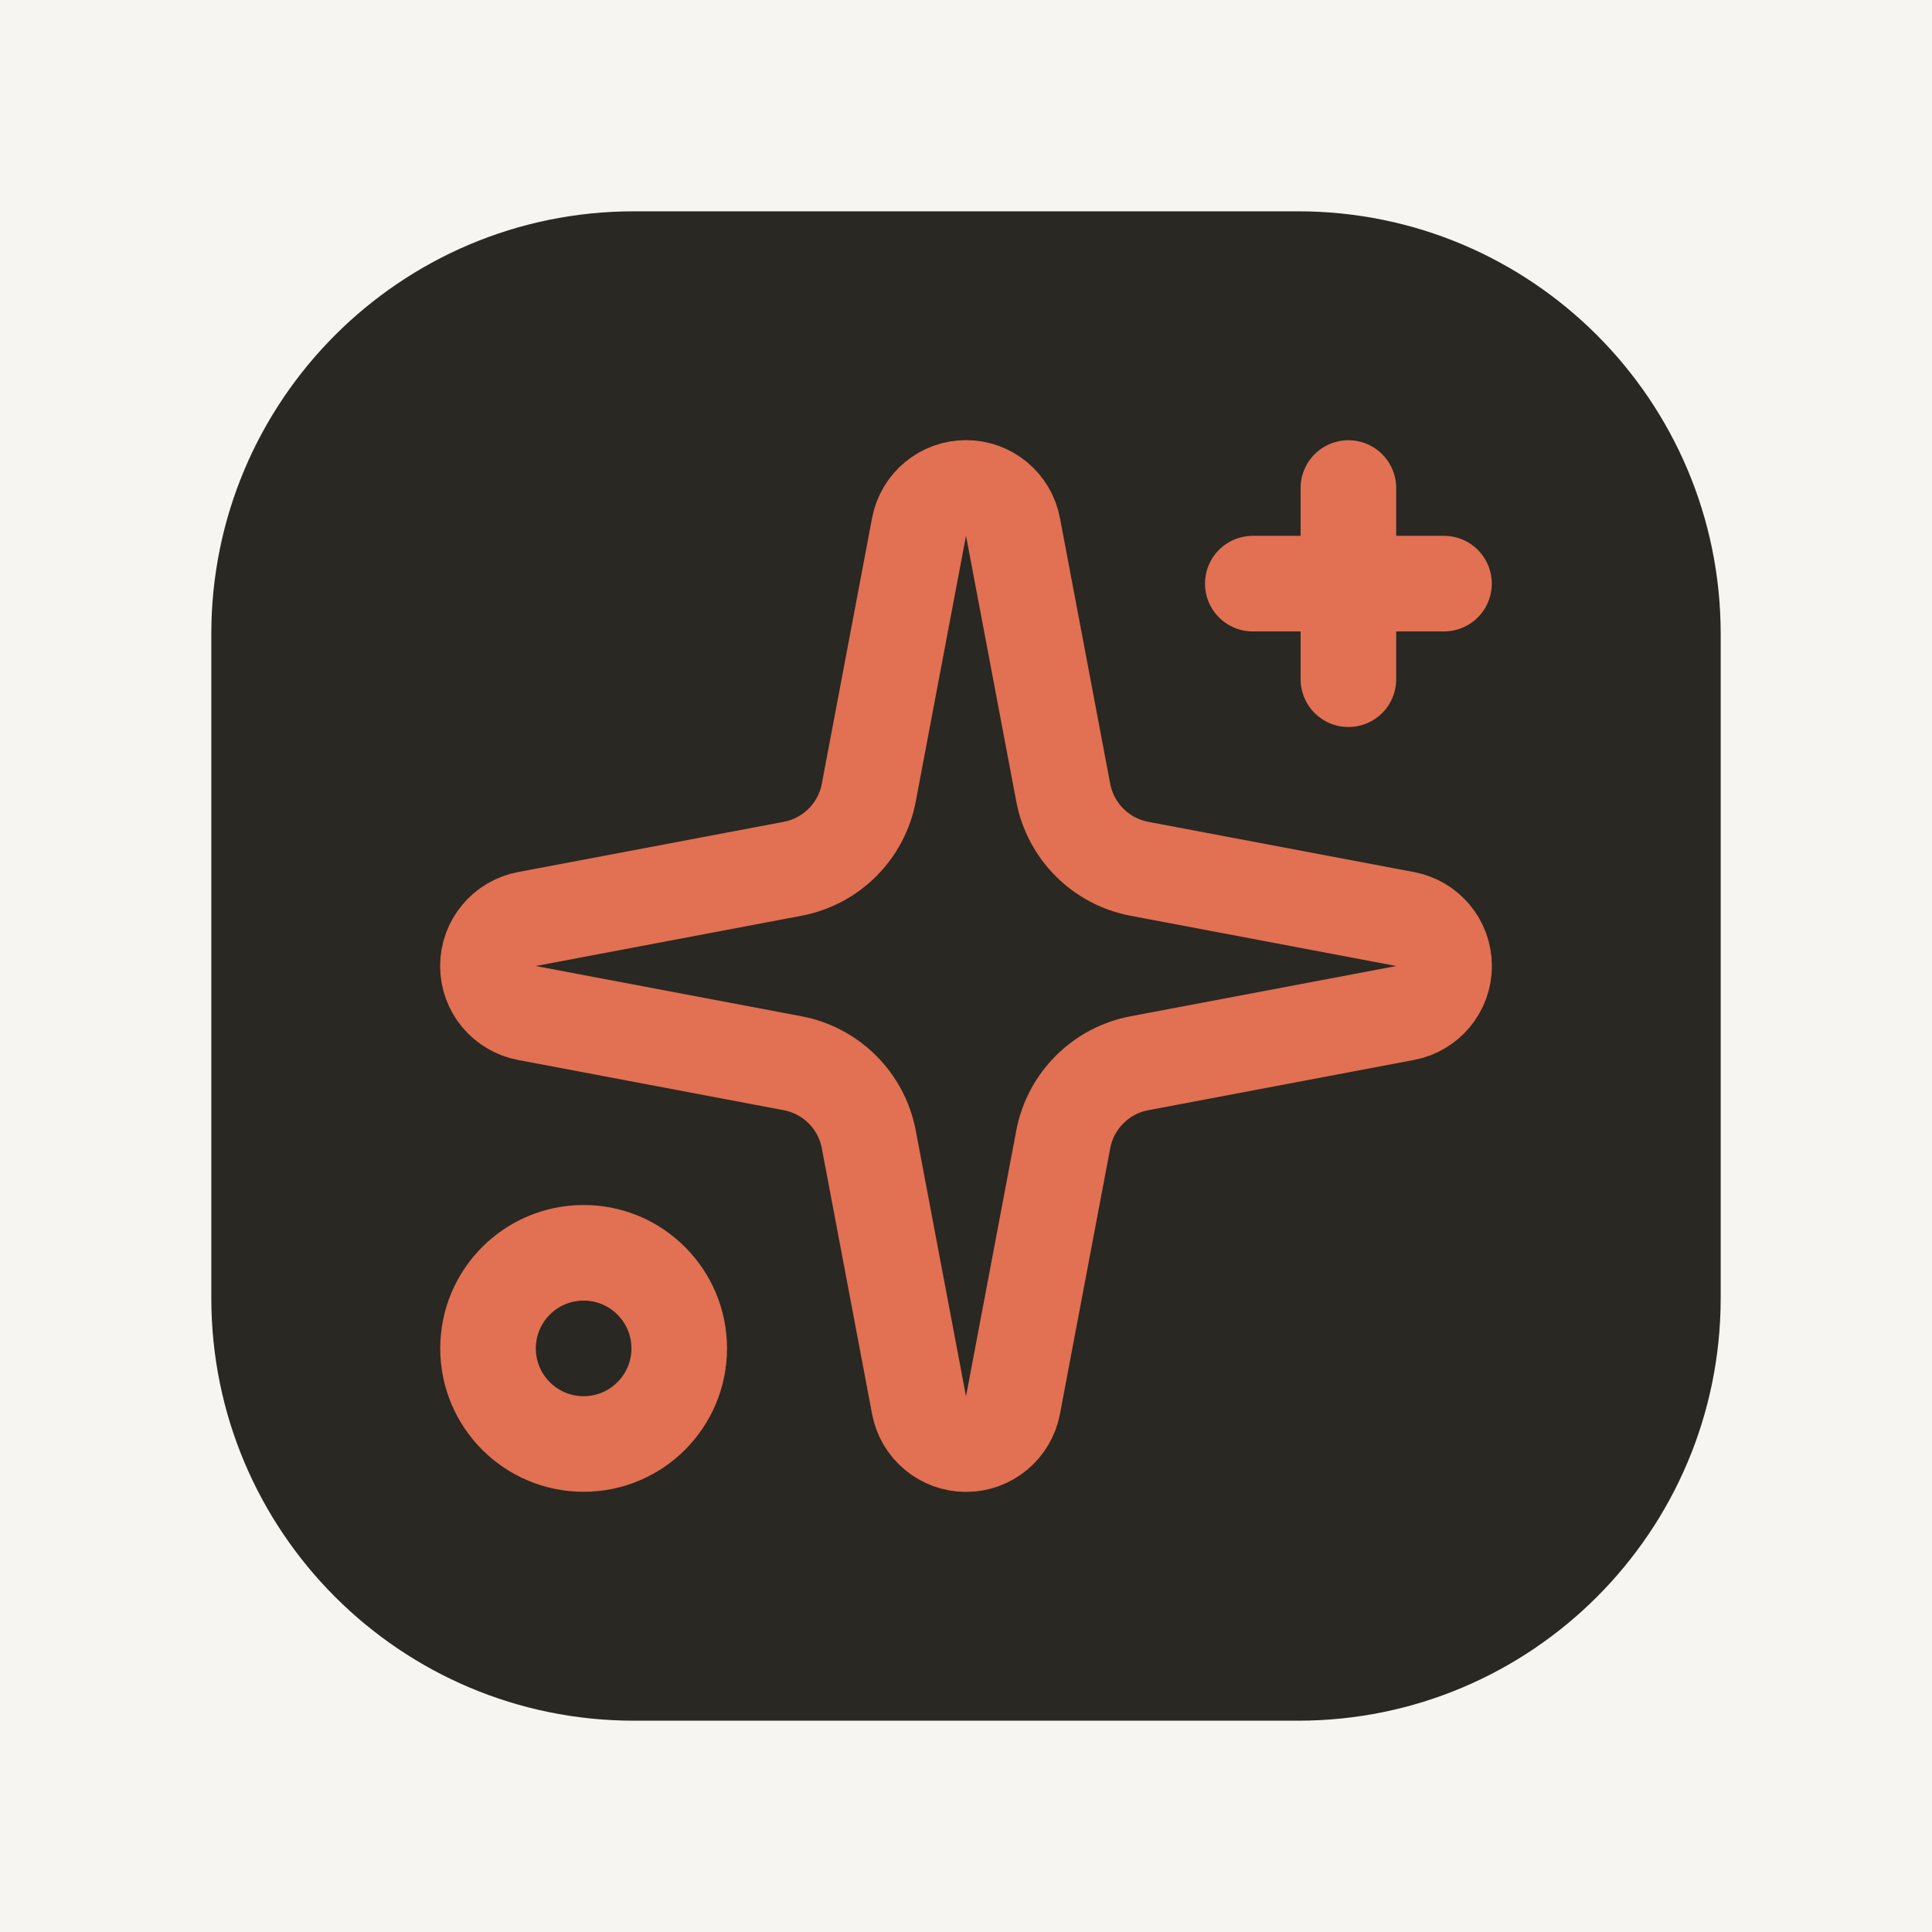
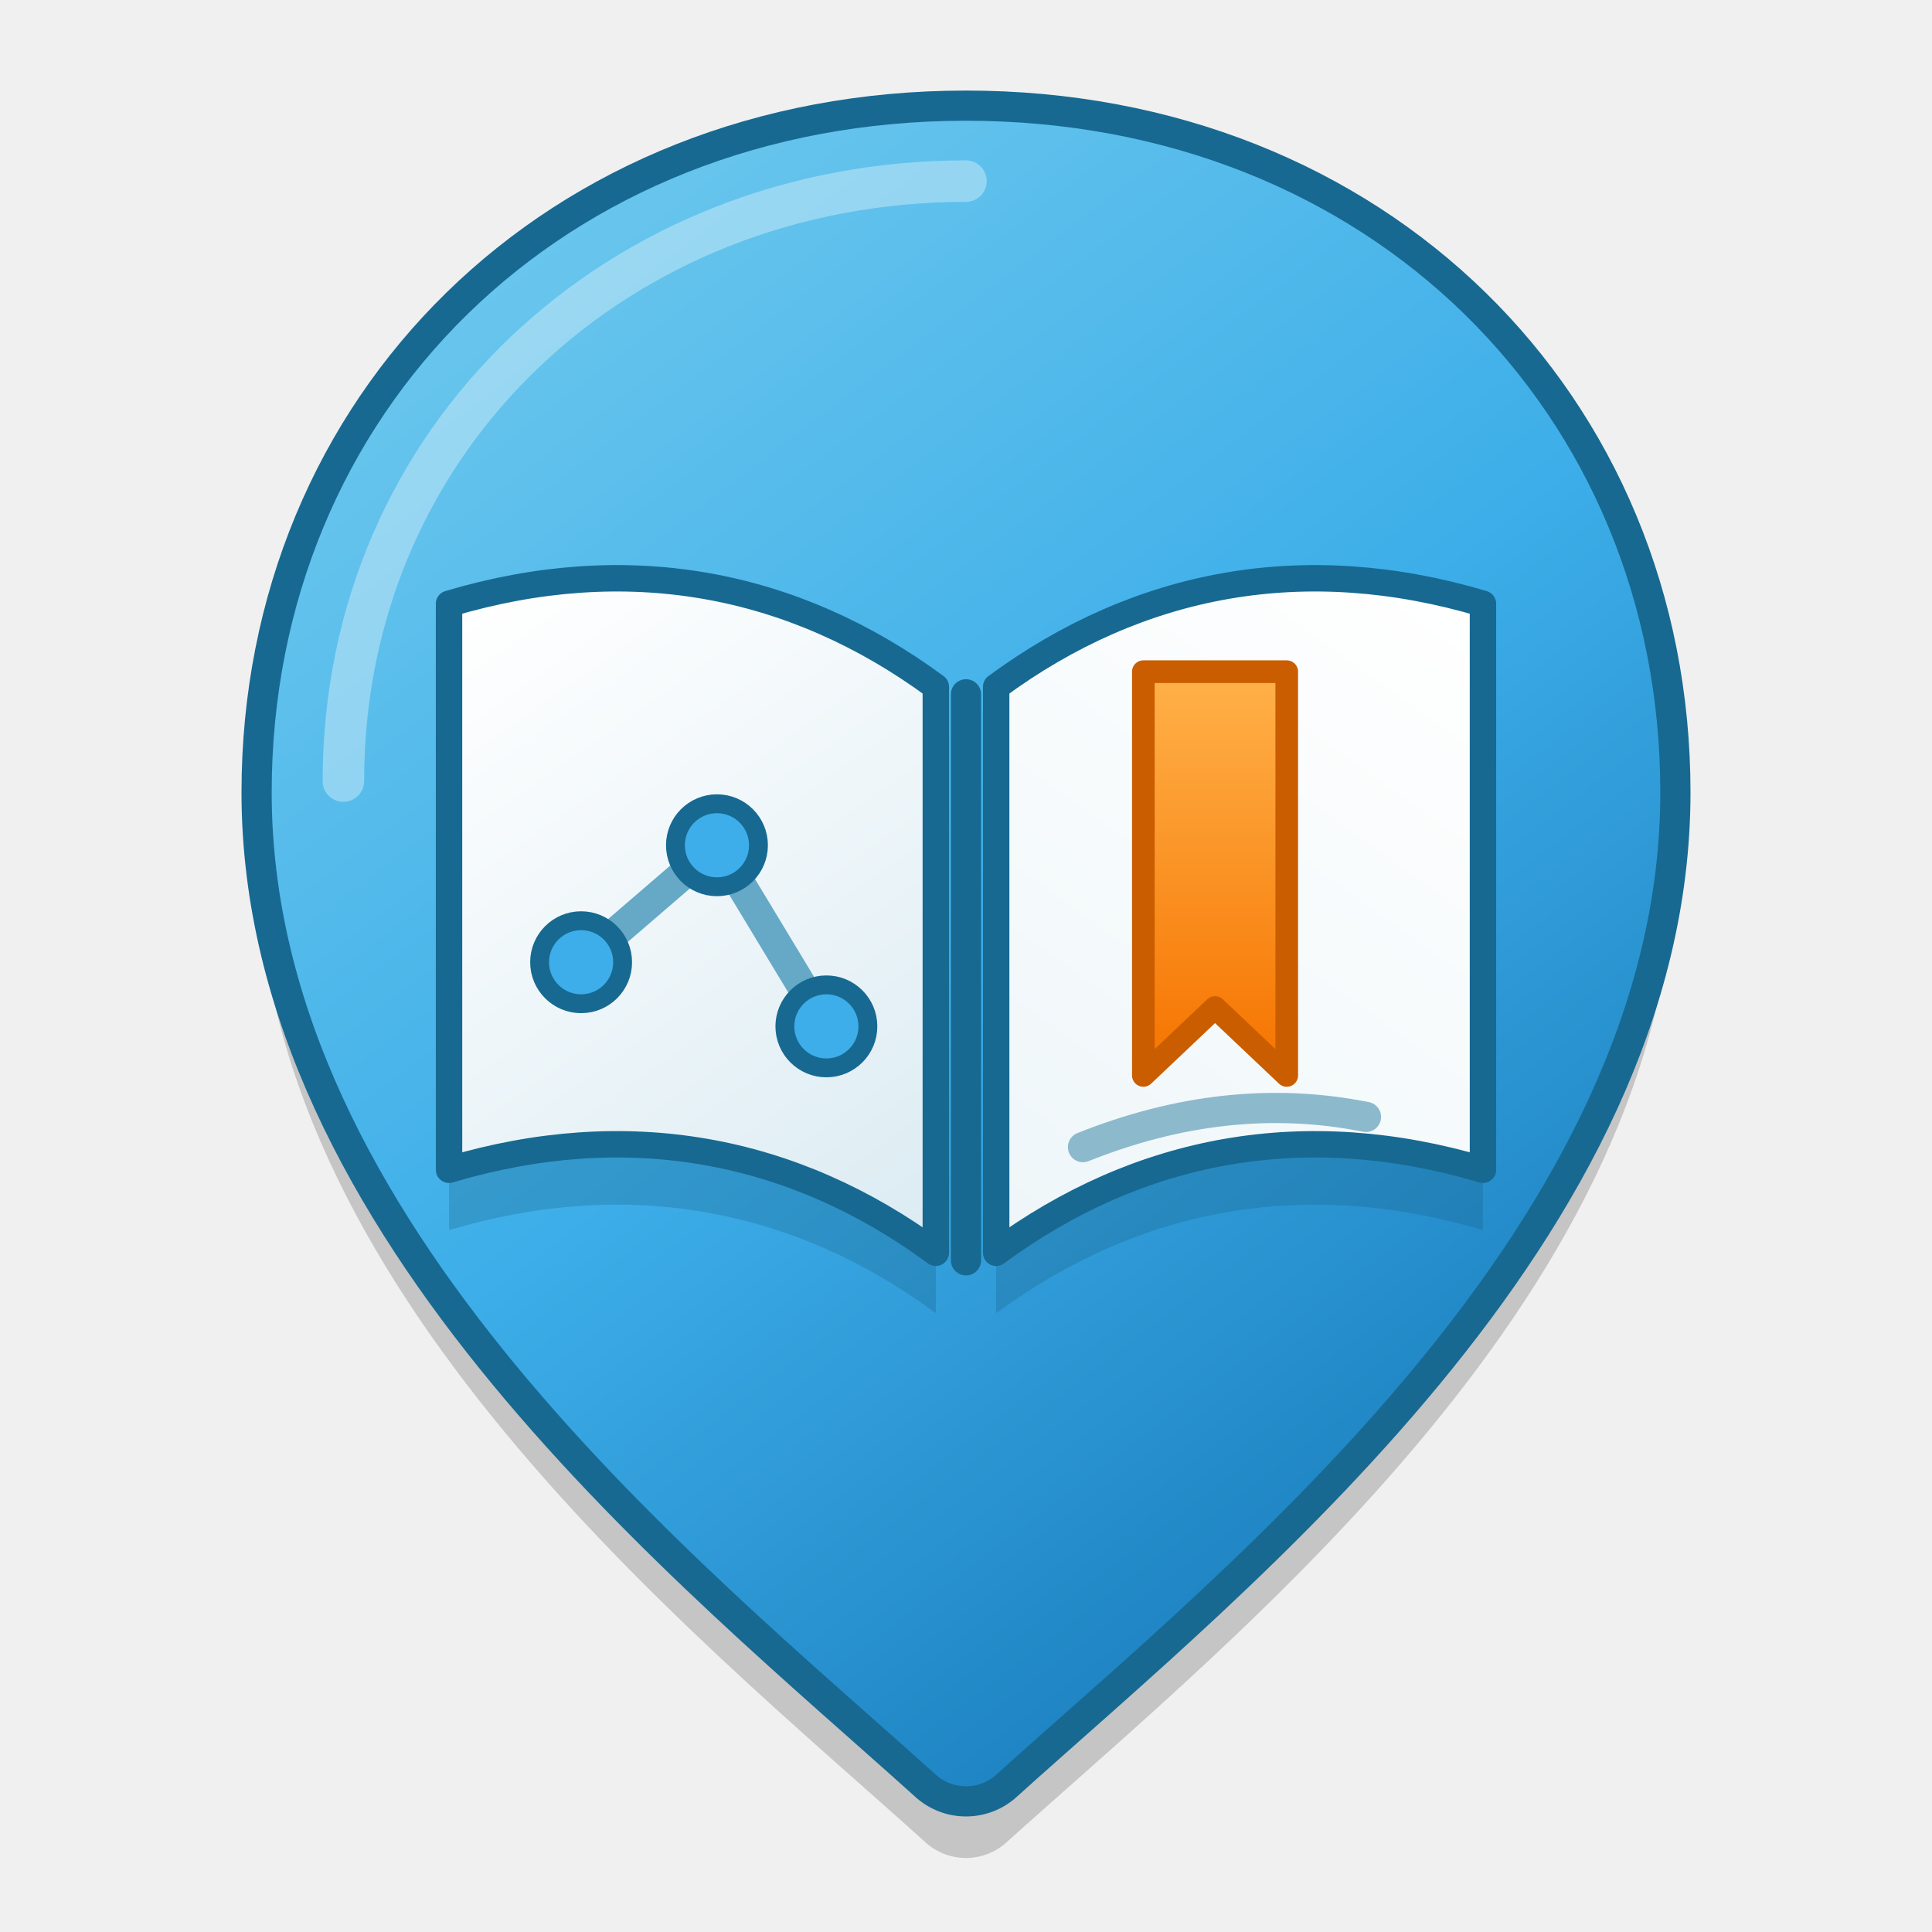
- <svg xmlns="http://www.w3.org/2000/svg" viewBox="0 0 512 512" role="img" aria-labelledby="title">
-   <rect width="512" height="512" fill="#f6f5f1" />
-   <rect x="56" y="56" width="400" height="400" rx="112" fill="#292823" />
-   <g fill="none" stroke="#e27052" stroke-linecap="round" stroke-linejoin="round" stroke-width="2" transform="translate(104 104) scale(12.667)">
-     <path d="M11.017 2.814a1 1 0 0 1 1.966 0l1.051 5.558a2 2 0 0 0 1.594 1.594l5.558 1.051a1 1 0 0 1 0 1.966l-5.558 1.051a2 2 0 0 0-1.594 1.594l-1.051 5.558a1 1 0 0 1-1.966 0l-1.051-5.558a2 2 0 0 0-1.594-1.594l-5.558-1.051a1 1 0 0 1 0-1.966l5.558-1.051a2 2 0 0 0 1.594-1.594z" />
-     <path d="M20 2v4M22 4h-4" />
-     <circle cx="4" cy="20" r="2" />
-   </g>
+ <svg xmlns="http://www.w3.org/2000/svg" viewBox="0 0 512 512" role="img" aria-labelledby="title description">
+   <defs>
+     <linearGradient id="marker" x1="112" y1="72" x2="394" y2="444" gradientUnits="userSpaceOnUse">
+       <stop stop-color="#6bc7ed" />
+       <stop offset="0.48" stop-color="#3daee9" />
+       <stop offset="1" stop-color="#1678b8" />
+     </linearGradient>
+     <linearGradient id="left-page" x1="128" y1="158" x2="246" y2="326" gradientUnits="userSpaceOnUse">
+       <stop stop-color="#ffffff" />
+       <stop offset="1" stop-color="#dcecf3" />
+     </linearGradient>
+     <linearGradient id="right-page" x1="386" y1="158" x2="266" y2="326" gradientUnits="userSpaceOnUse">
+       <stop stop-color="#ffffff" />
+       <stop offset="1" stop-color="#eef6f9" />
+     </linearGradient>
+     <linearGradient id="bookmark" x1="322" y1="177" x2="322" y2="283" gradientUnits="userSpaceOnUse">
+       <stop stop-color="#ffb24a" />
+       <stop offset="1" stop-color="#f67400" />
+     </linearGradient>
+   </defs>
+   <path d="M256 34C147 34 68 113 68 216c0 116 116 208 177 263a16 16 0 0 0 22 0c61-55 177-147 177-263C444 113 365 34 256 34Z" fill="#000000" opacity="0.18" transform="translate(0 9)" />
+   <path d="M256 28C147 28 68 107 68 210c0 116 116 208 177 263a16 16 0 0 0 22 0c61-55 177-147 177-263C444 107 365 28 256 28Z" fill="url(#marker)" stroke="#176991" stroke-width="8" stroke-linejoin="round" />
+   <path d="M256 48C164 48 91 116 91 207" fill="none" stroke="#ffffff" stroke-width="11" stroke-linecap="round" opacity="0.34" />
+   <path d="M119 168c47-14 91-6 129 22v150c-38-28-82-36-129-22Z" fill="#165d82" opacity="0.28" transform="translate(0 8)" />
+   <path d="M393 168c-47-14-91-6-129 22v150c38-28 82-36 129-22Z" fill="#165d82" opacity="0.28" transform="translate(0 8)" />
+   <path d="M119 160c47-14 91-6 129 22v150c-38-28-82-36-129-22Z" fill="url(#left-page)" stroke="#176991" stroke-width="7" stroke-linejoin="round" />
+   <path d="M393 160c-47-14-91-6-129 22v150c38-28 82-36 129-22Z" fill="url(#right-page)" stroke="#176991" stroke-width="7" stroke-linejoin="round" />
+   <path d="M256 184v150" fill="none" stroke="#176991" stroke-width="8" stroke-linecap="round" />
+   <path d="m154 255 36-31 29 48" fill="none" stroke="#65a9c7" stroke-width="8" stroke-linecap="round" stroke-linejoin="round" />
+   <circle cx="154" cy="255" r="11" fill="#3daee9" stroke="#176991" stroke-width="5" />
+   <circle cx="190" cy="224" r="11" fill="#3daee9" stroke="#176991" stroke-width="5" />
+   <circle cx="219" cy="272" r="11" fill="#3daee9" stroke="#176991" stroke-width="5" />
+   <path d="M303 178h38v107l-19-18-19 18Z" fill="url(#bookmark)" stroke="#c95d00" stroke-width="6" stroke-linejoin="round" />
+   <path d="M287 304c25-10 50-13 75-8" fill="none" stroke="#8db9cc" stroke-width="8" stroke-linecap="round" />
</svg>
